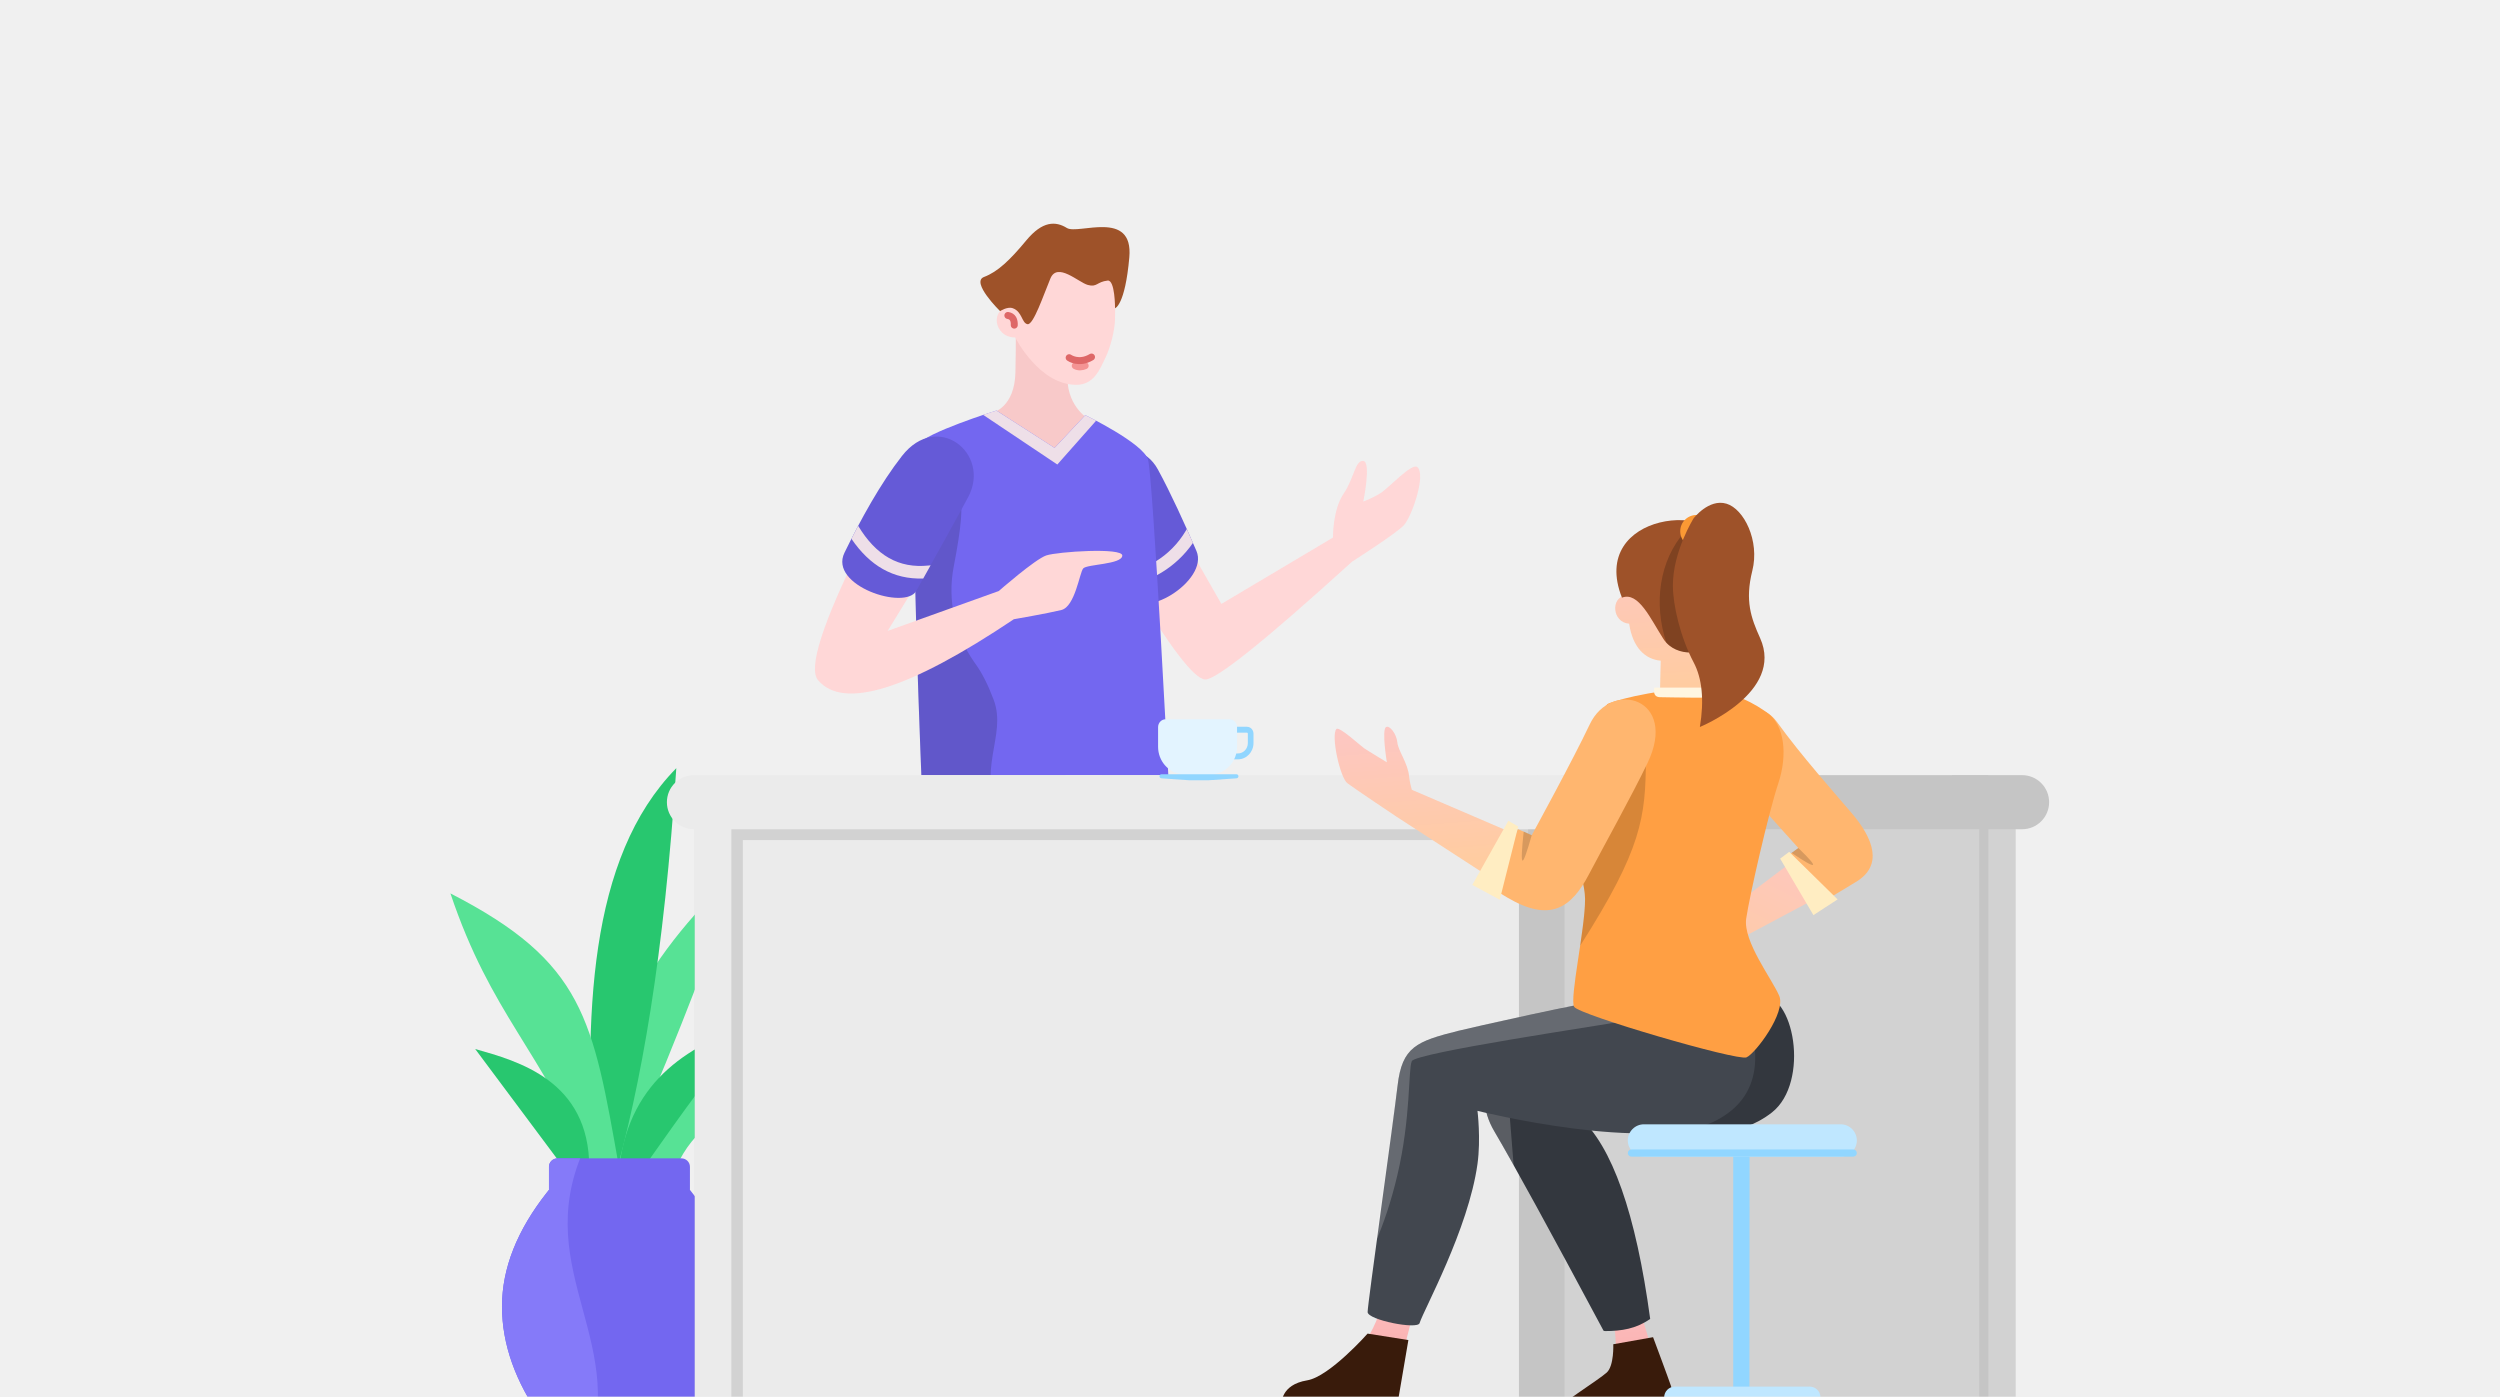
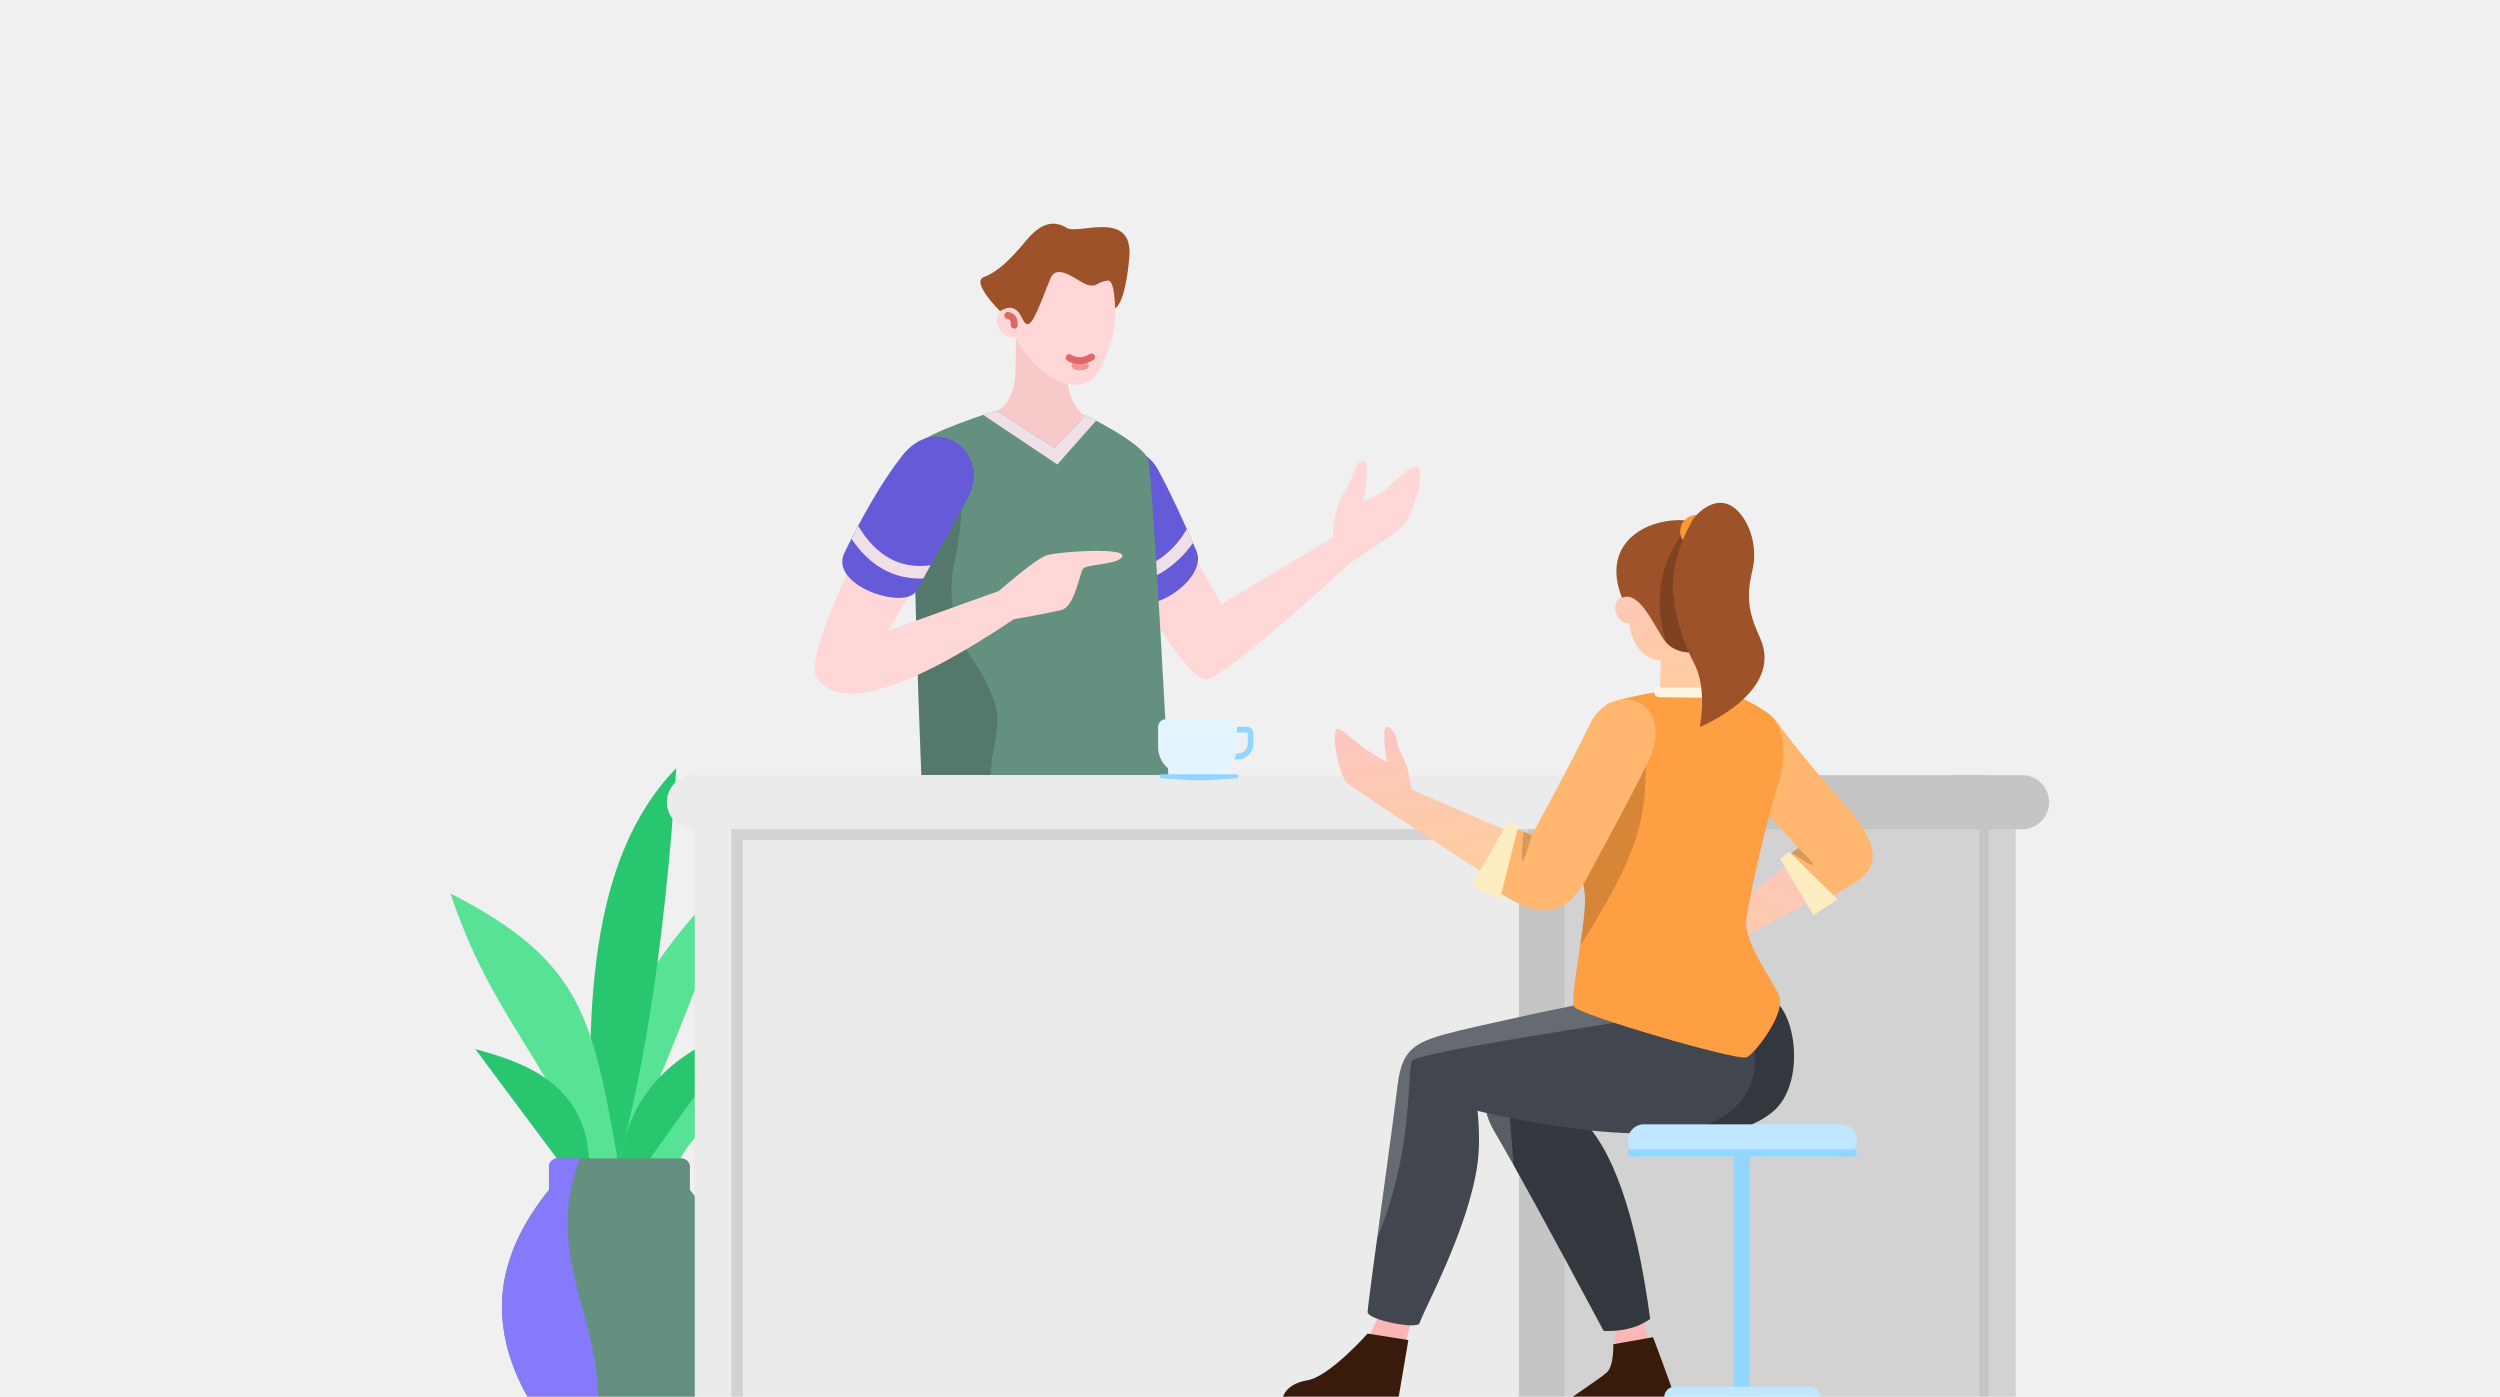
<svg xmlns="http://www.w3.org/2000/svg" xmlns:xlink="http://www.w3.org/1999/xlink" width="358px" height="200px" viewBox="0 0 358 200" version="1.1">
  <defs>
    <path d="M6,0 L352,0 C355.314,-6.08718376e-16 358,2.686 358,6 L358,200 L358,200 L0,200 L0,6 C-4.05812251e-16,2.686 2.686,6.08718376e-16 6,0 Z" id="path-1" />
    <path d="M7.952,0.064 L25.69,0.064 C26.366,0.064 26.914,0.603 26.914,1.268 L26.914,4.578 C31.399,10.144 33.642,15.71 33.642,21.277 C33.642,26.672 31.727,32.066 27.896,37.461 C27.668,37.784 27.293,37.976 26.894,37.976 L6.749,37.976 C6.349,37.976 5.975,37.784 5.746,37.461 C1.915,32.066 0,26.672 0,21.277 C0,15.815 2.159,10.354 6.477,4.893 L6.728,4.578 L6.728,1.268 C6.728,0.603 7.276,0.064 7.952,0.064 Z" id="path-3" />
    <linearGradient x1="37.551%" y1="102.348%" x2="37.551%" y2="13.407%" id="linearGradient-5">
      <stop stop-color="#752E73" offset="0%" />
      <stop stop-color="#222735" offset="100%" />
    </linearGradient>
    <linearGradient x1="49.141%" y1="69.518%" x2="51.897%" y2="4.78%" id="linearGradient-6">
      <stop stop-color="#752E73" offset="0%" />
      <stop stop-color="#222735" offset="100%" />
    </linearGradient>
    <linearGradient x1="46.146%" y1="-28.186%" x2="50%" y2="91.05%" id="linearGradient-7">
      <stop stop-color="#FDC6C6" offset="0%" />
      <stop stop-color="#FFCCA1" offset="100%" />
    </linearGradient>
    <linearGradient x1="46.571%" y1="-28.186%" x2="50%" y2="91.05%" id="linearGradient-8">
      <stop stop-color="#FDC6C6" offset="0%" />
      <stop stop-color="#FAB2B2" offset="100%" />
    </linearGradient>
    <linearGradient x1="45.662%" y1="-28.186%" x2="50%" y2="91.05%" id="linearGradient-9">
      <stop stop-color="#FDC6C6" offset="0%" />
      <stop stop-color="#FAB2B2" offset="100%" />
    </linearGradient>
    <linearGradient x1="44.189%" y1="-28.186%" x2="50%" y2="91.05%" id="linearGradient-10">
      <stop stop-color="#FDC6C6" offset="0%" />
      <stop stop-color="#FFCCA1" offset="100%" />
    </linearGradient>
    <linearGradient x1="42.314%" y1="-8.513%" x2="50%" y2="80.721%" id="linearGradient-11">
      <stop stop-color="#FDC6C6" offset="0%" />
      <stop stop-color="#FFCCA1" offset="100%" />
    </linearGradient>
  </defs>
  <g id="📝-Pages-New" stroke="none" stroke-width="1" fill="none" fill-rule="evenodd">
    <g id="Knowledge-Base" transform="translate(-670, -445)">
      <g id="Illustration" transform="translate(670, 445)">
        <mask id="mask-2" fill="white">
          <use xlink:href="#path-1" />
        </mask>
        <g id="Mask" />
        <g id="Coffe-Break" mask="url(#mask-2)">
          <g transform="translate(64, 32)">
            <g id="Group-79" transform="translate(0.5, 78)">
              <g id="Group-86">
                <path d="M23.979,58.234 C30.346,43.991 36.13,29.363 41.424,14.412 C29.228,25.78 19.744,39.63 21.095,58.234 L23.979,58.234 Z" id="Path-113" fill="#57E295" />
                <path d="M20.586,59.721 C19.079,35.435 19.718,12.88 32.347,0 C30.605,26.665 27.346,45.45 23.219,59.721 L20.586,59.721 Z" id="Rectangle" fill="#28C76F" />
                <path d="M20.007,57.192 C12.951,40.221 5.861,35.356 2.45563569e-14,17.935 C19.181,27.771 20.383,35.893 24.148,57.192 L20.007,57.192 Z" id="Path-112" fill="#57E295" />
                <path d="M16.209,57.192 L3.551,40.221 C9.665,41.944 19.883,44.735 19.883,57.192 L16.209,57.192 Z" id="Path-114" fill="#28C76F" />
                <path d="M28.048,57.192 L32.271,57.192 C34.954,51.651 38.735,47.837 47.884,52.461 C41.887,43.427 29.583,40.694 28.048,57.192 Z" id="Path-116" fill="#57E295" />
                <path d="M24.164,57.192 L27.675,57.192 C34.12,48.078 36.891,44.106 43.56,36.323 C34.774,39.62 25.756,44.106 24.164,57.192 Z" id="Path-117" fill="#28C76F" />
              </g>
              <g id="Group-85" transform="translate(7.384615, 55.8125)">
                <mask id="mask-4" fill="white">
                  <use xlink:href="#path-3" />
                </mask>
-                 <use id="Rectangle" fill="#7367F0" xlink:href="#path-3" />
+                 <use id="Rectangle" fill="#649080" xlink:href="#path-3" />
                <path d="M-4.282,-0.978 L11.622,-0.978 C4.008,16.458 19.027,26.784 11.622,44.155 L-4.282,44.155 L-4.282,-0.978 Z" id="Rectangle" fill="#857AF9" mask="url(#mask-4)" />
              </g>
            </g>
            <g id="Men4.4" transform="translate(52.5, 0)">
              <g id="LArm" transform="translate(39.53239, 32.45842)">
                <path d="M34.851,12.517 C34.851,12.517 34.789,8.585 36.36,6.26 C37.931,3.936 37.993,1.467 39.182,1.548 C40.371,1.628 39.193,7.367 39.193,7.367 C39.193,7.367 40.702,6.797 41.785,6.075 C42.869,5.353 46.155,1.794 46.923,2.424 C48.225,3.499 46.128,9.561 44.985,10.773 C43.84,11.985 37.58,15.972 37.58,15.972 C25.106,27.306 18.09,32.93 16.529,32.844 C14.969,32.757 11.469,28.182 6.03,19.117 L14.5,14.377 L18.87,22.02 L34.851,12.517 Z" id="Path" fill="#FFD7D7" />
                <path d="M0.935,10.367 C2.142,13.139 3.819,17 5.459,20.65 C7.31,24.768 17.13,18.686 15.299,14.44 C13.653,10.622 11.607,6.113 9.772,2.758 C6.415,-3.373 -2.972,1.401 0.935,10.367 Z" id="Path" fill="#655AD7" />
                <path d="M13.919,11.298 C14.22,11.969 14.514,12.635 14.799,13.286 C12.351,16.831 8.664,18.914 4.941,19.493 L4.179,17.779 L4.179,17.779 C7.749,17.375 11.548,15.338 13.795,11.513 L13.919,11.298 Z" id="Path" fill="#EEDFE8" />
              </g>
              <g id="Head" transform="translate(23.19555, 0)">
                <path d="M2.51,27.061 C2.51,27.061 5.606,26.341 5.713,21.317 C5.821,16.293 5.745,14.579 5.745,14.579 L13.084,14.457 C13.084,14.457 13.158,20.056 13.159,22.081 C13.162,26.49 16.468,28.196 16.468,28.196 C16.468,28.196 16.193,32.501 10.015,32.845 C5.191,33.115 2.51,27.061 2.51,27.061 Z" id="Path" fill="#F8C9C9" />
                <g id="Head1" transform="translate(0.3051, 0)">
                  <path d="M4.766,12.039 C1.725,11.923 2.221,16.333 5.381,16.327 C5.381,16.327 8.776,23.09 14.107,23.107 C16.675,23.116 17.514,20.85 18.284,19.26 C19.054,17.669 19.619,15.29 19.666,13.833 C19.716,12.28 19.722,7.177 19.722,7.177 L11.847,3.567 L4.648,7.171 L4.766,12.039 Z" id="Path" fill="#FFD7D7" />
                  <path d="M13.974,20.446 C14.454,20.645 14.987,20.527 15.385,20.297" id="Path" stroke="#F49494" stroke-linecap="round" transform="translate(14.67981, 20.42227) rotate(6) translate(-14.67981, -20.42227) " />
                  <path d="M0.912,7.661 C2.867,6.926 4.621,5.252 6.956,2.433 C9.29,-0.385 11.171,-0.348 12.78,0.649 C14.389,1.646 22.331,-2.081 21.718,4.851 C21.104,11.789 19.672,12.135 19.672,12.135 C19.672,12.135 19.686,8.054 18.616,8.177 C17.039,8.358 17.109,9.172 15.774,8.804 C14.439,8.436 11.416,5.487 10.42,7.871 C9.425,10.254 7.984,14.567 7.142,14.423 C6.3,14.274 6.394,12.615 5.024,12.135 C4.25,11.864 3.212,12.553 3.212,12.553 C3.212,12.553 -1.044,8.392 0.912,7.661 Z" id="Path" fill="#9E5229" />
                  <path d="M13.166,18.804 C13.166,18.804 14.24,20.132 16.281,19.541" id="Path" stroke="#DE6767" stroke-linecap="round" transform="translate(14.72367, 19.24829) rotate(-15) translate(-14.72367, -19.24829) " />
                  <path d="M5.072,14.632 C5.262,13.95 5.176,13.354 4.492,13.08" id="Path-8" stroke="#DE6767" stroke-linecap="round" transform="translate(4.82592, 13.85597) rotate(-13) translate(-4.82592, -13.85597) " />
                </g>
              </g>
              <g id="LLeg" transform="translate(27.37547, 68.80551)">
                <path d="M0,0 C0,0 5.19,56.278 5.351,60.191 C5.513,64.103 3.685,70.854 3.72,78.172 C3.756,85.49 3.745,102.601 4.388,109.221 C4.803,113.501 15.14,113.033 15.837,109.46 C16.972,103.636 20.649,64.913 20.7,57.924 C20.752,50.935 21.193,0.673 21.193,0.673 L0,0 Z" id="Path" fill="url(#linearGradient-5)" />
                <path d="M8.253,61.942 L8.265,62.082 C8.438,64.467 6.933,72.317 3.751,85.63 L3.72,78.172 L3.72,78.172 C3.685,70.985 5.448,64.344 5.358,60.403 L5.351,60.191 C5.297,58.872 4.672,51.607 3.866,42.552 L4.242,43.878 C6.449,51.733 7.786,57.755 8.253,61.942 Z" id="Path" fill-opacity="0.192" fill="#FFFFFF" />
                <ellipse id="Oval" fill-opacity="0.192" fill="#FFFFFF" transform="translate(17.34076, 60.86724) rotate(3) translate(-17.34076, -60.86724) " cx="17.341" cy="60.867" rx="2.549" ry="4.328" />
              </g>
              <g id="RLeg" transform="translate(7.802445, 68.52333)">
                <path d="M10.037,0.739 C10.037,0.739 6.427,39.354 6.476,46.749 C6.525,54.144 7.587,57.391 6.075,62.696 C4.564,68.001 3.182,103.97 3.274,108.797 C3.365,113.548 14.102,113.271 14.453,110.012 C15.125,103.778 21.595,66.25 22.372,59.968 C23.148,53.686 32.747,0.206 32.747,0.206 L10.037,0.739 Z" id="Path" fill="url(#linearGradient-6)" />
                <path d="M13.057,26.948 L12.375,29.399 C10.378,36.632 8.535,44.281 9.018,55.208 L9.041,55.707 C9.16,58.074 7.644,71.811 4.492,96.918 L4.192,98.682 C3.883,100.482 3.608,102.018 3.367,103.289 L3.435,101.066 C3.837,88.792 4.918,66.758 6.075,62.696 C7.587,57.391 6.525,54.144 6.476,46.749 C6.441,41.573 8.2,21.098 9.259,9.28 L10.037,0.739 L14.756,0.629 L14.768,1.944 C14.851,14.085 14.281,22.42 13.057,26.948 L13.057,26.948 Z" id="Path" fill-opacity="0.192" fill="#FFFFFF" />
                <ellipse id="Oval" fill-opacity="0.192" fill="#FFFFFF" transform="translate(18.20958, 60.51244) rotate(5) translate(-18.20958, -60.51244) " cx="18.21" cy="60.512" rx="2.913" ry="4.689" />
              </g>
              <g id="Body" transform="translate(14.0444, 26.79107)">
-                 <path d="M24.867,0.656 C24.867,0.656 33.142,4.662 33.85,7.012 C34.559,9.361 36.932,55.454 36.932,55.454 C25.256,60.793 13.47,61.259 1.561,56.369 C1.561,56.369 -0.547,7.123 0.819,4.948 C1.923,3.186 12.145,0 12.145,0 L20.468,5.345 L24.867,0.656 Z" id="Path" fill="#7367F0" />
+                 <path d="M24.867,0.656 C24.867,0.656 33.142,4.662 33.85,7.012 C34.559,9.361 36.932,55.454 36.932,55.454 C25.256,60.793 13.47,61.259 1.561,56.369 C1.561,56.369 -0.547,7.123 0.819,4.948 C1.923,3.186 12.145,0 12.145,0 L20.468,5.345 L24.867,0.656 Z" id="Path" fill="#649080" />
                <path d="M6.863,12.489 C7.399,13.435 7.123,16.711 6.033,22.319 C5.105,27.097 6.166,32.039 8.968,36.026 L9.125,36.246 C10.073,37.553 10.946,39.272 11.745,41.406 C13.723,46.685 9.103,51.078 12.743,59.405 C9.028,58.912 5.3,57.904 1.561,56.369 L1.338,50.873 C0.944,40.74 0.181,19.275 0.396,9.682 L0.88,9.772 C4.205,10.414 6.199,11.319 6.863,12.489 Z" id="Path" fill-opacity="0.16" fill="#000000" />
                <path d="M12.145,0 L20.468,5.345 L24.867,0.656 L25.496,0.97 C25.747,1.098 26.063,1.261 26.423,1.451 L20.865,7.728 L10.237,0.613 L11.034,0.35 C11.713,0.129 12.145,0 12.145,0 Z" id="Path" fill="#EEDFE8" />
              </g>
              <g id="RArm" transform="translate(0, 30.39757)">
                <path d="M26.528,22.236 C26.528,22.236 31.739,17.668 33.335,17.138 C34.93,16.608 44.273,15.971 44.214,17.169 C44.147,18.452 39.129,18.379 38.609,19.01 C38.089,19.641 37.45,24.472 35.485,24.956 C33.523,25.441 28.683,26.276 28.683,26.276 C13.598,36.383 4.25,39.291 0.641,34.997 C-0.799,33.285 1.296,26.772 6.924,15.456 L18.268,15.456 L10.613,27.949 L26.528,22.236 Z" id="Path" fill="#FFD7D7" />
                <path d="M12.665,2.894 C9.631,6.768 6.759,11.971 4.426,16.76 C2.138,21.458 13.117,25.054 14.716,22.211 C17.367,17.495 21.535,9.961 22.184,8.71 C25.391,2.53 17.751,-3.601 12.665,2.894 Z" id="Path" fill="#655AD7" />
                <path d="M16.517,18.58 L16.764,18.551 L15.706,20.445 L15.706,20.445 C11.435,20.594 8.059,18.627 5.423,14.755 C5.737,14.138 6.058,13.518 6.387,12.898 C8.945,17.131 12.188,19.045 16.517,18.58 L16.517,18.58 Z" id="Path" fill="#EEDFE8" />
              </g>
            </g>
            <g id="Group-26" transform="translate(31, 79)">
              <g id="Group-25" transform="translate(4.5, 0)">
                <polygon id="Rectangle" fill="#91D6FF" points="53.09 2.583 61.811 2.583 61.811 78.571 53.09 78.571" />
                <polygon id="Rectangle" fill="#E3F4FF" points="53.09 -2.427296e-13 58.323 -2.427296e-13 58.323 78.571 53.09 78.571" />
                <polygon id="Rectangle" fill="#D2D2D2" points="2.39646776e-14 2.583 43.171 2.583 43.171 17.176 8.721 17.176 8.721 102.656 0 102.656" />
                <polygon id="Rectangle" fill="#EBEBEB" points="9.80718986e-14 2.583 5.233 2.583 5.233 102.656 8.81955466e-14 102.656" />
              </g>
              <g id="Group-25" transform="translate(0.5, 0)">
                <polygon id="Rectangle" fill="#D2D2D2" points="184.451 2.583 193.148 2.583 193.148 102.656 184.451 102.656" />
                <polygon id="Rectangle" fill="#C5C5C5" points="184.02 -2.427296e-13 189.238 -2.427296e-13 189.238 102.656 184.02 102.656" />
                <polygon id="Rectangle" fill="#D2D2D2" points="123.317 2.583 187.933 2.583 187.933 102.318 132.014 102.656 123.317 102.656" />
                <polygon id="Rectangle" fill="#EBEBEB" points="10.871 -1.91433929e-13 124.622 -2.75266377e-13 124.622 102.783 10.871 102.783" />
                <polygon id="Rectangle" fill="#C5C5C5" points="122.013 2.583 127.231 2.583 127.231 102.783 122.013 102.783" />
                <polygon id="Rectangle" fill="#C5C5C5" points="123.317 2.583 128.535 2.583 128.535 102.656 123.317 102.656" />
                <path d="M128.951,0 L194.06,0 C196.2,6.21655142e-15 197.934,1.734 197.934,3.874 C197.934,6.014 196.2,7.748 194.06,7.748 L128.951,7.748 C126.812,7.748 125.077,6.014 125.077,3.874 C125.077,1.734 126.812,3.93032193e-16 128.951,0 Z" id="Rectangle" fill="#C5C5C5" />
                <polygon id="Rectangle" fill="#D2D2D2" points="9.566 1.55 123.317 1.55 123.317 9.298 9.566 9.298" />
                <path d="M3.874,0 L129.009,0 C131.149,1.32702242e-14 132.883,1.734 132.883,3.874 C132.883,6.014 131.149,7.748 129.009,7.748 L3.874,7.748 C1.734,7.748 2.62021462e-16,6.014 0,3.874 C-2.62021462e-16,1.734 1.734,-5.10570166e-17 3.874,0 Z" id="Rectangle" fill="#EBEBEB" />
              </g>
            </g>
            <g id="Cup" transform="translate(108.5, 75.5) scale(-1, 1) translate(-108.5, -75.5) translate(101.5, 71)">
              <path d="M3.637,1.073 L0.942,1.073 C0.422,1.073 0,1.514 0,2.057 L0,3.406 C0,4.694 1,5.739 2.233,5.739 L3.637,5.739 C3.86,5.739 4.041,5.55 4.041,5.317 C4.041,5.084 3.86,4.895 3.637,4.895 L2.233,4.895 C1.446,4.895 0.808,4.228 0.808,3.406 L0.808,2.057 C0.808,1.98 0.868,1.917 0.942,1.917 L3.637,1.917 C3.86,1.917 4.041,1.728 4.041,1.495 C4.041,1.262 3.86,1.073 3.637,1.073 Z" id="Path" fill="#91D6FF" />
              <path d="M12.585,0 C13.18,0 13.662,0.504 13.662,1.125 L13.662,3.938 C13.662,5.962 12.199,7.63 10.317,7.85 L10.316,8.438 L5.602,8.438 L5.602,7.838 C3.767,7.572 2.354,5.927 2.354,3.938 L2.354,1.125 C2.354,0.504 2.837,0 3.431,0 L12.585,0 Z" id="Path" fill="#E3F4FF" />
              <path d="M2.435,7.875 L13.18,7.875 C13.336,7.875 13.462,8.001 13.462,8.156 C13.462,8.315 13.339,8.446 13.181,8.457 L9.237,8.731 L9.237,8.731 L6.41,8.731 L2.434,8.457 C2.276,8.446 2.154,8.315 2.154,8.156 C2.154,8.001 2.28,7.875 2.435,7.875 Z" id="Rectangle" fill="#91D6FF" />
            </g>
            <g id="Wom3.8" transform="translate(118.5, 40)">
              <g id="RArm" transform="translate(54.04724, 29.00508)">
                <path d="M10.009,31.176 C10.009,31.176 4.468,36.149 4.85,36.691 C5.233,37.237 8.08,35.784 8.08,35.784 C8.08,35.784 4.75,41.974 5.521,42.398 C6.292,42.823 10.067,41.699 11.176,40.402 C12.286,39.105 13.805,33.282 13.805,33.282 L20.99,22.247 L15.134,19.669 L10.009,31.176 Z" id="Path" fill="url(#linearGradient-7)" transform="translate(12.91097, 31.07939) rotate(28.86647) translate(-12.91097, -31.07939) " />
                <path d="M10.257,8.268 C12.687,11.267 20.972,20.429 20.972,20.429 C20.972,20.429 20.427,20.835 19.336,21.647 L24.655,28.051 C26.919,26.674 28.428,25.761 29.181,25.314 C33.214,22.917 31.671,19.048 28.687,15.518 C26.396,12.806 21.414,7.25 17.908,2.373 C14.421,-2.48 5.542,2.448 10.257,8.268 Z" id="Path" fill="#FFB66F" />
                <path d="M20.972,20.429 C22.527,21.927 23.223,22.735 23.062,22.851 C22.9,22.967 21.882,22.39 20.009,21.12 L20.972,20.429 Z" id="Path-15" fill-opacity="0.16" fill="#000000" />
                <polygon id="Path-76" fill="#FFEDC2" points="19.666 20.977 26.598 27.789 23.132 30.041 18.37 21.949" />
              </g>
              <g id="LLeg" transform="translate(52.23785, 101.9409) scale(-1, 1) translate(-52.23785, -101.9409) translate(29.73785, 70.4409)">
                <path d="M24.653,41.222 L28.375,53.311 L22.119,53.594 C22.119,53.594 23.001,49.459 21.742,45.583 C20.732,42.471 19.908,40.918 19.908,40.918 L24.653,41.222 Z" id="Path" fill="url(#linearGradient-8)" transform="translate(24.14153, 47.25597) scale(-1, 1) translate(-24.14153, -47.25597) " />
                <path d="M26.571,50.085 C26.571,50.085 26.226,53.146 27.221,54.191 C28.217,55.235 33.607,59.211 34.029,59.966 C34.451,60.72 33.696,61.553 33.696,61.553 C33.696,61.553 27.874,62.061 25.255,60.466 C23.365,59.314 22.022,58.387 22.022,58.387 L21.311,59.905 L18.198,59.229 C18.198,59.229 17.402,56.687 17.905,55.485 C18.407,54.282 20.958,48.681 20.958,48.681 C20.958,48.681 22.829,49.149 26.571,50.085 Z" id="Path" fill="#391B0B" transform="translate(25.94766, 55.1555) rotate(-4) translate(-25.94766, -55.1555) " />
                <path d="M5.425,0.016 C10.131,0.479 33.311,6.045 38.084,7.034 C42.856,8.022 46.891,13.371 43.252,19.564 C40.527,24.198 35.312,33.717 27.609,48.121 C27.537,48.138 27.468,48.169 27.395,48.169 C25.045,48.169 22.949,47.845 20.932,46.427 C22.976,31.324 26.377,21.668 31.136,17.459 C31.136,17.459 12.703,24.142 3.484,16.851 C-1.954,12.55 0.239,-0.494 5.425,0.016 Z" id="Path" fill="#33373E" />
                <path d="M43.252,19.564 C42.513,20.821 41.563,22.495 40.487,24.422 L41.723,8.776 C44.5,11.041 45.886,15.081 43.252,19.564 Z" id="Combined-Shape" fill-opacity="0.192" fill="#FFFFFF" />
              </g>
              <g id="RLeg" transform="translate(34.54793, 100.3871) scale(-1, 1) translate(-34.54793, -100.3871) translate(0.047934, 68.88706)">
                <path d="M53.429,41.881 C53.429,41.881 51.356,51.101 48.658,52.088 C47.619,52.468 55.068,53.553 55.068,53.553 L57.327,44.707 L53.429,41.881 Z" id="Path" fill="url(#linearGradient-9)" transform="translate(52.94289, 47.71694) scale(-1, 1) translate(-52.94289, -47.71694) " />
                <path d="M50.697,49.644 L50.834,61.353 L54.286,61.355 L54.316,58.47 C54.316,58.47 55.405,61.16 57.069,61.315 C58.738,61.47 67.196,61.535 67.196,61.535 C67.196,61.535 67.814,58.833 64.113,57.608 C61.034,56.589 56.609,49.643 56.609,49.643 L50.697,49.644 Z" id="Path" fill="#391B0B" transform="translate(58.96594, 55.58881) rotate(-9) translate(-58.96594, -55.58881) " />
                <path d="M3.051,0.091 C-1.524,9.765 -0.597,16.263 5.832,19.585 C15.158,24.403 39.972,18.186 39.972,18.186 C39.972,18.186 39.473,22.208 39.972,25.795 C41.275,35.163 47.682,46.689 48.265,48.588 C48.559,49.545 55.705,48.131 55.705,46.997 C55.705,45.862 52.059,20.041 51.41,14.541 C50.764,9.041 48.726,8.242 42.773,6.739 C41.406,6.393 23.68,2.369 22.199,2.486 C13.712,3.158 7.329,2.36 3.051,0.091 Z" id="Path" fill="#42474F" />
                <path d="M22.199,2.486 C23.68,2.369 41.406,6.393 42.773,6.739 L43.75,6.989 C48.828,8.315 50.71,9.305 51.364,14.173 L51.54,15.571 C52.076,19.65 53.524,29.241 54.67,37.226 C53.377,34.291 52.307,31.035 51.46,27.457 C49.486,19.118 49.908,12.27 49.378,11.071 C48.847,9.872 22.919,6.044 18.463,5.254 C16.524,4.91 15.43,4.057 15.181,2.695 C17.335,2.756 19.674,2.686 22.199,2.486 Z" id="Path" fill-opacity="0.192" fill="#FFFFFF" />
              </g>
              <g id="Head" transform="translate(48.72965, 1.744522)">
                <path d="M1.48,11.573 C-0.558,11.796 -0.413,15.383 2.067,15.57 C2.574,19.027 4.382,20.675 6.586,20.865 L6.463,26.095 L16.213,26.089 C16.213,26.089 13.467,22.395 13.604,17.337 C13.741,12.279 13.512,7.528 13.512,7.528 L0.885,7.755 L1.48,11.573 Z" id="Path" fill="url(#linearGradient-10)" />
                <path d="M16.433,11.841 C14.06,10.902 12.307,14.947 10.491,17.759 C8.675,20.571 3.971,20.093 3.323,17.759 C0.868,12.647 -1.247,5.697 1.617,5.126 C2.02,-2.262 21.334,-0.518 16.433,11.841 Z" id="Path" fill="#9E5229" transform="translate(8.734338, 10.21501) scale(-1, 1) translate(-8.734338, -10.21501) " />
                <path d="M14.432,2.329 C15.26,3.033 15.788,3.967 15.852,5.126 C18.716,5.697 16.601,12.647 14.146,17.759 C13.543,19.93 9.433,20.495 7.4,18.302 C5.546,12.74 6.338,6.521 10.087,2.331 L10.087,2.331 Z" id="Combined-Shape" fill-opacity="0.199" fill="#000000" />
                <ellipse id="Oval" fill="#FB9934" cx="11.706" cy="2.331" rx="2.328" ry="2.331" />
              </g>
              <g id="Body" transform="translate(41.63287, 26.17953)">
                <path d="M25.254,2.673 C27.429,5.872 31.054,16.731 31.26,19.174 C31.492,21.992 28.475,26.481 28.425,30.56 C28.381,34.64 30.675,44.852 29.986,45.999 C29.302,47.147 6.588,53.781 5.309,53.236 C4.029,52.69 -0.388,46.811 0.621,44.422 C1.636,42.032 5.829,36.612 5.349,33.357 C4.875,30.101 2.12,18.085 0.752,13.995 C-0.61,9.905 -0.156,5.611 2.387,3.852 C3.645,2.981 7.002,0.507 12.98,0.518 C18.959,0.53 25.086,2.425 25.254,2.673 Z" id="Path" fill="#FF9F43" transform="translate(15.63632, 26.89262) scale(-1, 1) translate(-15.63632, -26.89262) " />
                <path d="M1.142,16.551 L11.565,9.041 L11.562,10.414 C11.524,18.883 10.992,23.37 2.145,37.251 L2.35,35.837 C2.638,33.783 2.862,31.86 2.848,30.56 C2.816,27.986 1.604,25.25 0.771,22.872 L1.142,16.551 Z" id="Path" fill-opacity="0.16" fill="#000000" />
                <path d="M12.769,0.284 C12.601,1.201 12.884,1.66 13.618,1.66 C14.72,1.66 22.107,1.904 23.108,1.469 C23.775,1.179 24.008,0.784 23.808,0.284 L12.769,0.284 Z" id="Path-68" fill="#FFF6E1" />
              </g>
              <g id="LArm" transform="translate(8.527888, 27.96918)">
                <path d="M9.009,17.018 C9.009,17.018 2.984,12.995 1.919,12.187 C0.858,11.382 -0.475,5.28 0.351,4.424 C0.75,4.01 3.764,6.797 4.302,7.17 C4.836,7.54 7.57,9.187 7.57,9.187 C7.57,9.187 6.796,4.517 7.462,4.14 C7.955,3.866 8.94,5.068 9.072,6.338 C9.204,7.609 10.574,9.266 10.751,11.194 C10.831,12.036 11.142,13.127 11.142,13.127 L27.861,20.311 L26.112,28.122 L9.009,17.018 Z" id="Path" fill="url(#linearGradient-11)" />
                <path d="M44.895,9.302 C42.586,14.101 38.665,21.117 36.511,25.231 C33.962,30.098 30.925,32.161 24.799,28.549 C24.321,28.267 23.566,27.812 22.532,27.184 L26.324,18.759 C27.651,19.346 28.315,19.639 28.315,19.639 C28.315,19.639 34.181,8.921 36.617,3.775 C39.716,-2.766 49.364,0.016 44.895,9.302 Z" id="Path" fill="#FFB66F" />
                <path d="M28.315,19.639 C27.6,22.159 27.158,23.368 26.989,23.269 C26.82,23.169 26.879,21.779 27.167,19.098 L28.315,19.639 Z" id="Path" fill-opacity="0.16" fill="#000000" />
                <polygon id="Path-75" fill="#FFEDC2" points="26.378 18.387 23.736 28.875 19.806 26.749 24.963 17.57" />
              </g>
              <path d="M67.21,2.22 C67.21,2.22 65.032,-0.621 62.517,0.125 C60.002,0.87 57.726,5.439 58.807,9.733 C59.882,14.028 58.995,16.478 57.691,19.373 C54.188,27.159 66.316,32.103 66.316,32.103 C65.685,28.257 65.983,25.172 67.21,22.85 C69.105,19.262 70.182,14.66 70.182,11.845 C70.182,6.948 67.21,2.22 67.21,2.22 Z" id="Path" fill="#9E5229" transform="translate(63.619, 16.05167) scale(-1, 1) translate(-63.619, -16.05167) " />
            </g>
            <g id="Cafe-Table" transform="translate(166.5, 129)">
              <polygon id="Path" fill="#91D6FF" points="17.699 1.801 17.699 52.702 20.007 52.658 20.041 2.774" />
              <path d="M4.918,0 L33.082,0 C34.361,2.82248679e-15 35.397,1.037 35.397,2.316 C35.397,3.594 34.361,4.631 33.082,4.631 L4.918,4.631 C3.639,4.631 2.603,3.594 2.603,2.316 C2.603,1.037 3.639,2.34918014e-16 4.918,0 Z" id="Rectangle" fill="#BFE7FF" />
              <path d="M3.117,3.602 L34.883,3.602 C35.167,3.602 35.397,3.832 35.397,4.117 C35.397,4.401 35.167,4.631 34.883,4.631 L3.117,4.631 C2.833,4.631 2.603,4.401 2.603,4.117 C2.603,3.832 2.833,3.602 3.117,3.602 Z" id="Rectangle" fill="#91D6FF" />
              <path d="M9.352,37.563 L28.648,37.563 C29.501,37.563 30.192,38.254 30.192,39.107 C30.192,39.959 29.501,40.65 28.648,40.65 L9.352,40.65 C8.499,40.65 7.808,39.959 7.808,39.107 C7.808,38.254 8.499,37.563 9.352,37.563 Z" id="Rectangle" fill="#BFE7FF" />
            </g>
          </g>
        </g>
      </g>
    </g>
  </g>
</svg>
